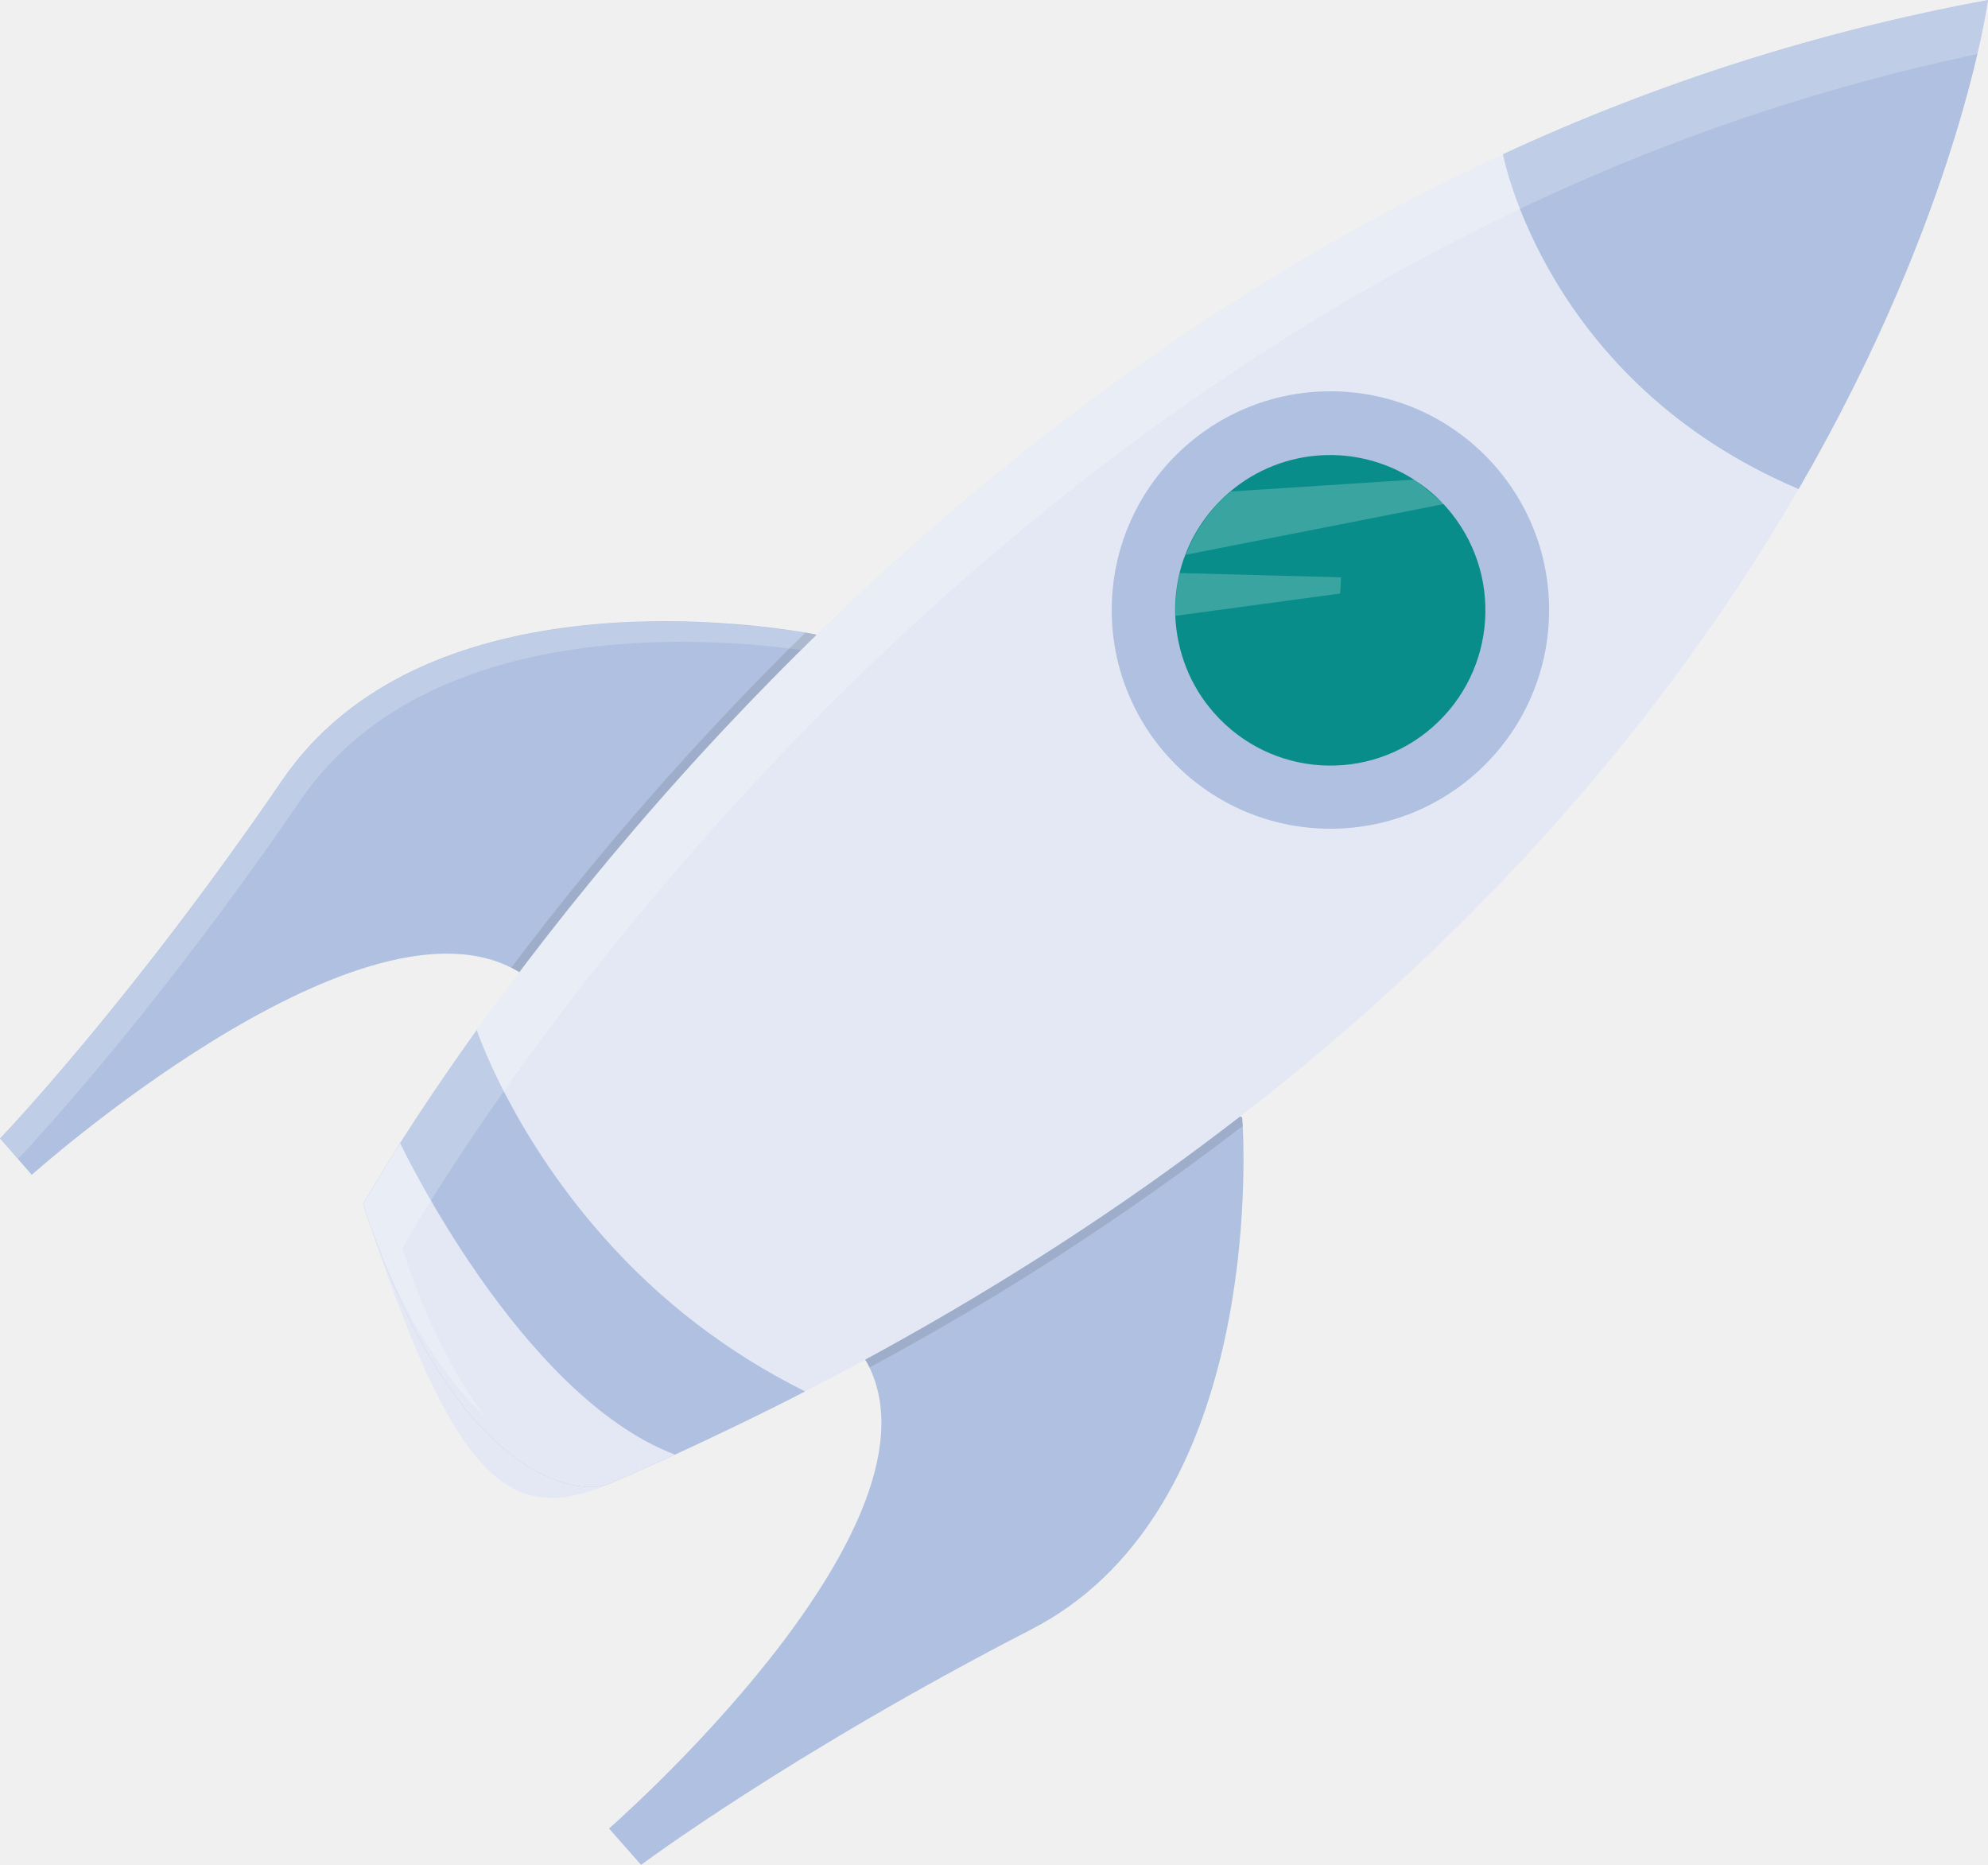
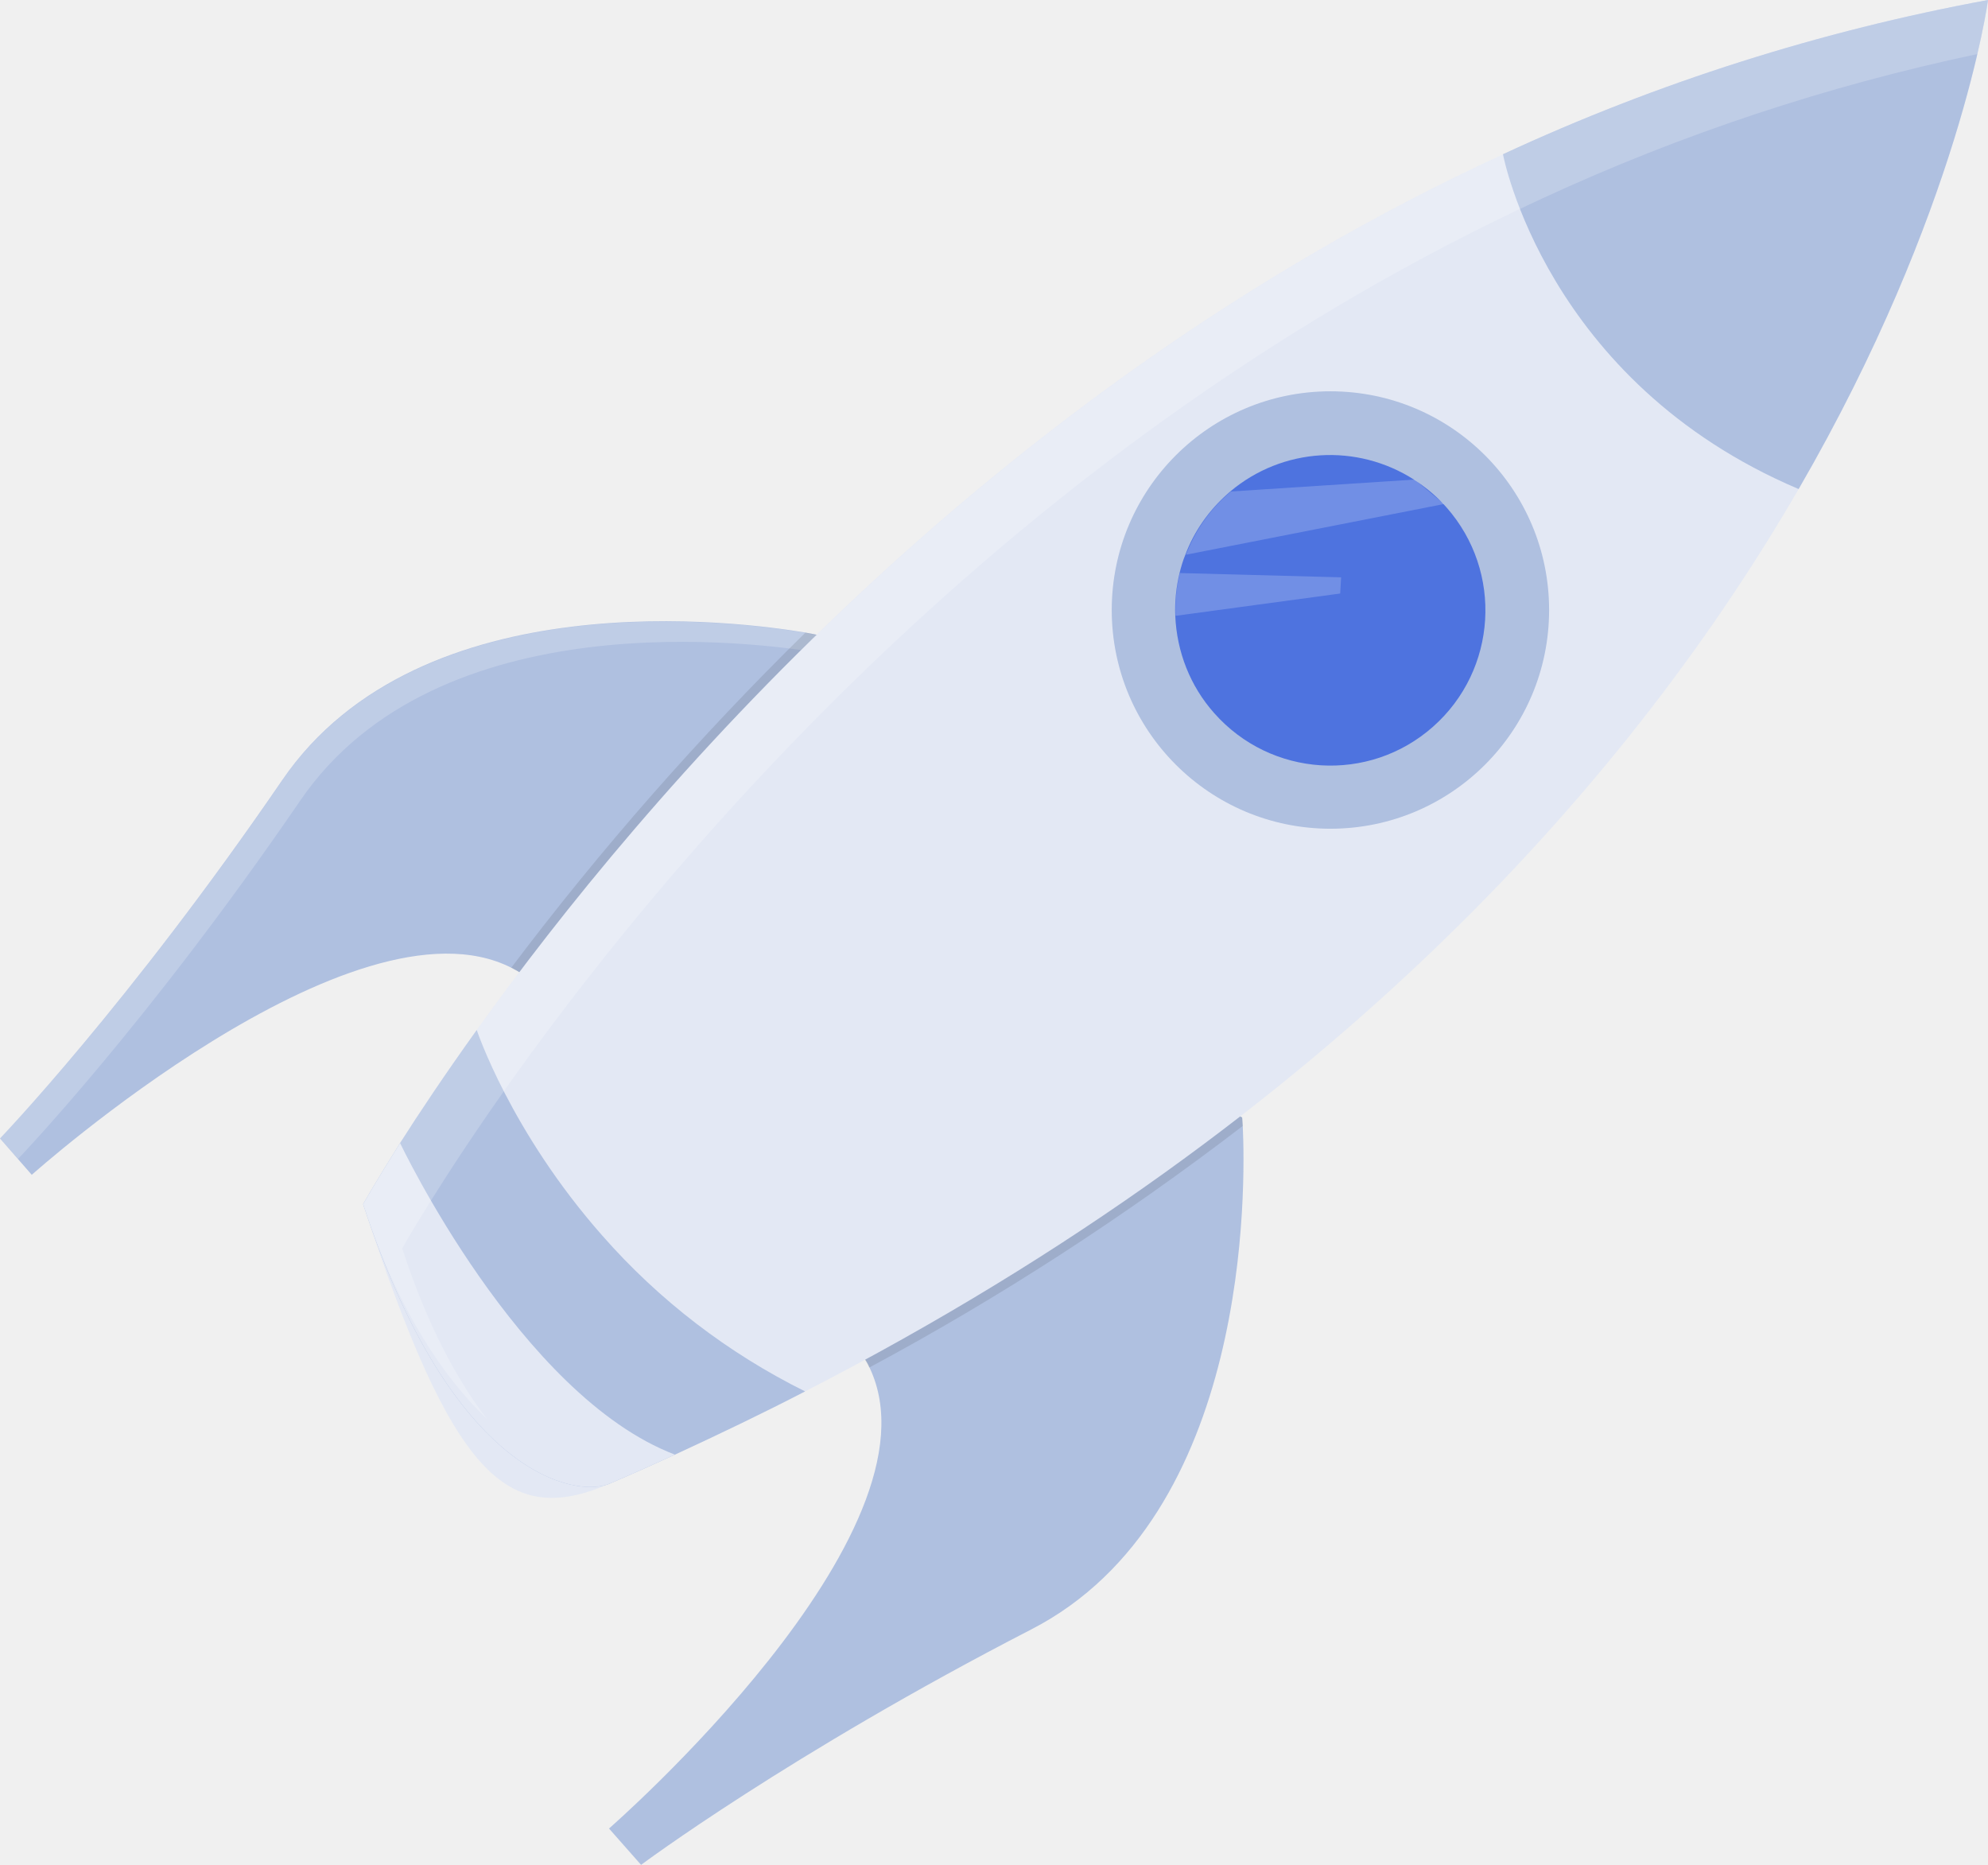
<svg xmlns="http://www.w3.org/2000/svg" version="1.1" id="b759170a-51c3-4e2f-999d-77dec9fd6d11" x="0px" y="0px" viewBox="0 0 650.9 610.5" style="enable-background:new 0 0 650.9 610.5;" xml:space="preserve">
  <style type="text/css">
	.st0{fill:#AFC0E0;}
	.st1{opacity:0.2;fill:#FFFFFF;enable-background:new    ;}
	.st2{opacity:0.1;enable-background:new    ;}
	.st3{fill:#E3E8F4;}
- 	.st4{fill:#098d8a;}
+ 	.st4{fill:#4E73DF;}
</style>
  <path class="st0" d="M174,321c-2-1.6-4.2-3-6.6-4.2c-51.8-26.2-157,67.8-157,67.8L0,372.7c0,0,42.1-43.8,92.4-117.3  c45.2-66.1,150.7-51.8,171.4-48.3c2.3,0.4,3.6,0.7,3.6,0.7C298.7,288.3,174,321,174,321z" />
  <path class="st1" d="M269.4,213.9c-0.6-2-1.3-4-2-6c0,0-1.2-0.2-3.6-0.7c-20.7-3.5-126.2-17.8-171.4,48.3C42.1,329,0,372.7,0,372.7  l5.9,6.7c0,0,42.1-43.8,92.4-117.3C143.3,196.3,248,210.2,269.4,213.9z" />
  <path class="st0" d="M337.7,533.4c-79.2,40.8-127.8,77.1-127.8,77.1l-10.5-11.9c0,0,111.1-96.8,85.3-150.9c-0.5-1.2-1.2-2.3-1.9-3.4  c0,0,47.9-119.6,123.9-78.5c0,0,0.1,1,0.2,2.9C407.8,387.8,409.7,496.3,337.7,533.4z" />
  <path class="st2" d="M174,321c-2-1.6-4.2-3-6.6-4.2c29.3-38.9,61.5-75.5,96.3-109.7c2.3,0.4,3.6,0.7,3.6,0.7  C298.7,288.3,174,321,174,321z" />
  <path class="st2" d="M406.9,368.6c-38.6,29.6-79.4,56.1-122.3,79.1c-0.5-1.2-1.2-2.3-1.9-3.4c0,0,47.9-119.6,123.9-78.5  C406.7,365.7,406.8,366.7,406.9,368.6z" />
  <path class="st3" d="M263.6,455.5c-20.3,10.4-41.6,20.5-64,30.2c-33.6,14.6-51.5-2.2-80.7-91.5c0,0,12.5-22.5,37.2-57  c54.3-75.8,167.5-209.1,336.1-286.7C542.7,27.1,596.1,10.1,650.9,0c0,0-9.1,68.8-62,160.1S439.1,365.3,263.6,455.5z" />
  <circle class="st0" cx="435.6" cy="199.7" r="71.6" />
  <path class="st4" d="M469.2,237.9c-21,18.6-53.1,16.6-71.7-4.5c-7.8-8.8-12.2-20-12.7-31.8c-0.2-4.7,0.3-9.4,1.4-14  c0.5-2,1.1-4.1,1.9-6c2.9-7.7,7.7-14.5,13.8-19.9c0.3-0.3,0.6-0.5,0.9-0.8c17.1-14.4,41.5-15.9,60.3-3.8c3.5,2.3,6.7,4.9,9.5,7.9  l1,1.1C492.2,187.2,490.2,219.3,469.2,237.9C469.2,237.8,469.2,237.9,469.2,237.9z" />
  <path class="st0" d="M588.9,160.1c-83-35.2-96.8-109.6-96.8-109.6C542.7,27,596.1,10.1,650.9,0C650.9,0,641.8,68.8,588.9,160.1z" />
  <path class="st0" d="M263.6,455.5c-13.7,7.1-27.9,13.9-42.6,20.7c-7,3.2-14.1,6.4-21.4,9.5c-10.9,4.7-51.5-2.2-80.7-91.5  c0,0,4.1-7.3,12.1-20c6.1-9.6,14.5-22.2,25.1-37c0,0,11,33.2,41.1,67.3C215.8,425.7,238.4,443,263.6,455.5z" />
  <path class="st3" d="M221,476.2c-7,3.2-14.1,6.4-21.4,9.5c-10.9,4.7-51.5-2.2-80.7-91.5c0,0,4.1-7.3,12.1-20  C131,374.2,170.2,456.9,221,476.2z" />
  <path class="st1" d="M463.2,157l-0.1,0l-60.1,3.9c-0.3,0.3-0.6,0.5-0.9,0.8c-6.2,5.4-10.9,12.3-13.8,19.9l84.5-16.6L463.2,157z" />
  <path class="st1" d="M438.8,194.3l-53.9,7.3c-0.2-4.7,0.3-9.4,1.4-14l52.8,1.4L438.8,194.3z" />
  <path class="st1" d="M131.7,408.7c0,0,12.5-22.5,37.2-57C223.2,276,336.4,142.7,504.9,65c45.6-21.1,93.3-36.9,142.5-47.3  C650.1,6.4,650.9,0,650.9,0c-54.8,10.1-108.2,27-158.7,50.5c-168.6,77.7-281.8,211-336.1,286.7c-24.7,34.4-37.2,57-37.2,57  c11.5,35.3,26.6,57,40.5,70.3C149.4,451.4,139.7,433.3,131.7,408.7z" />
</svg>
